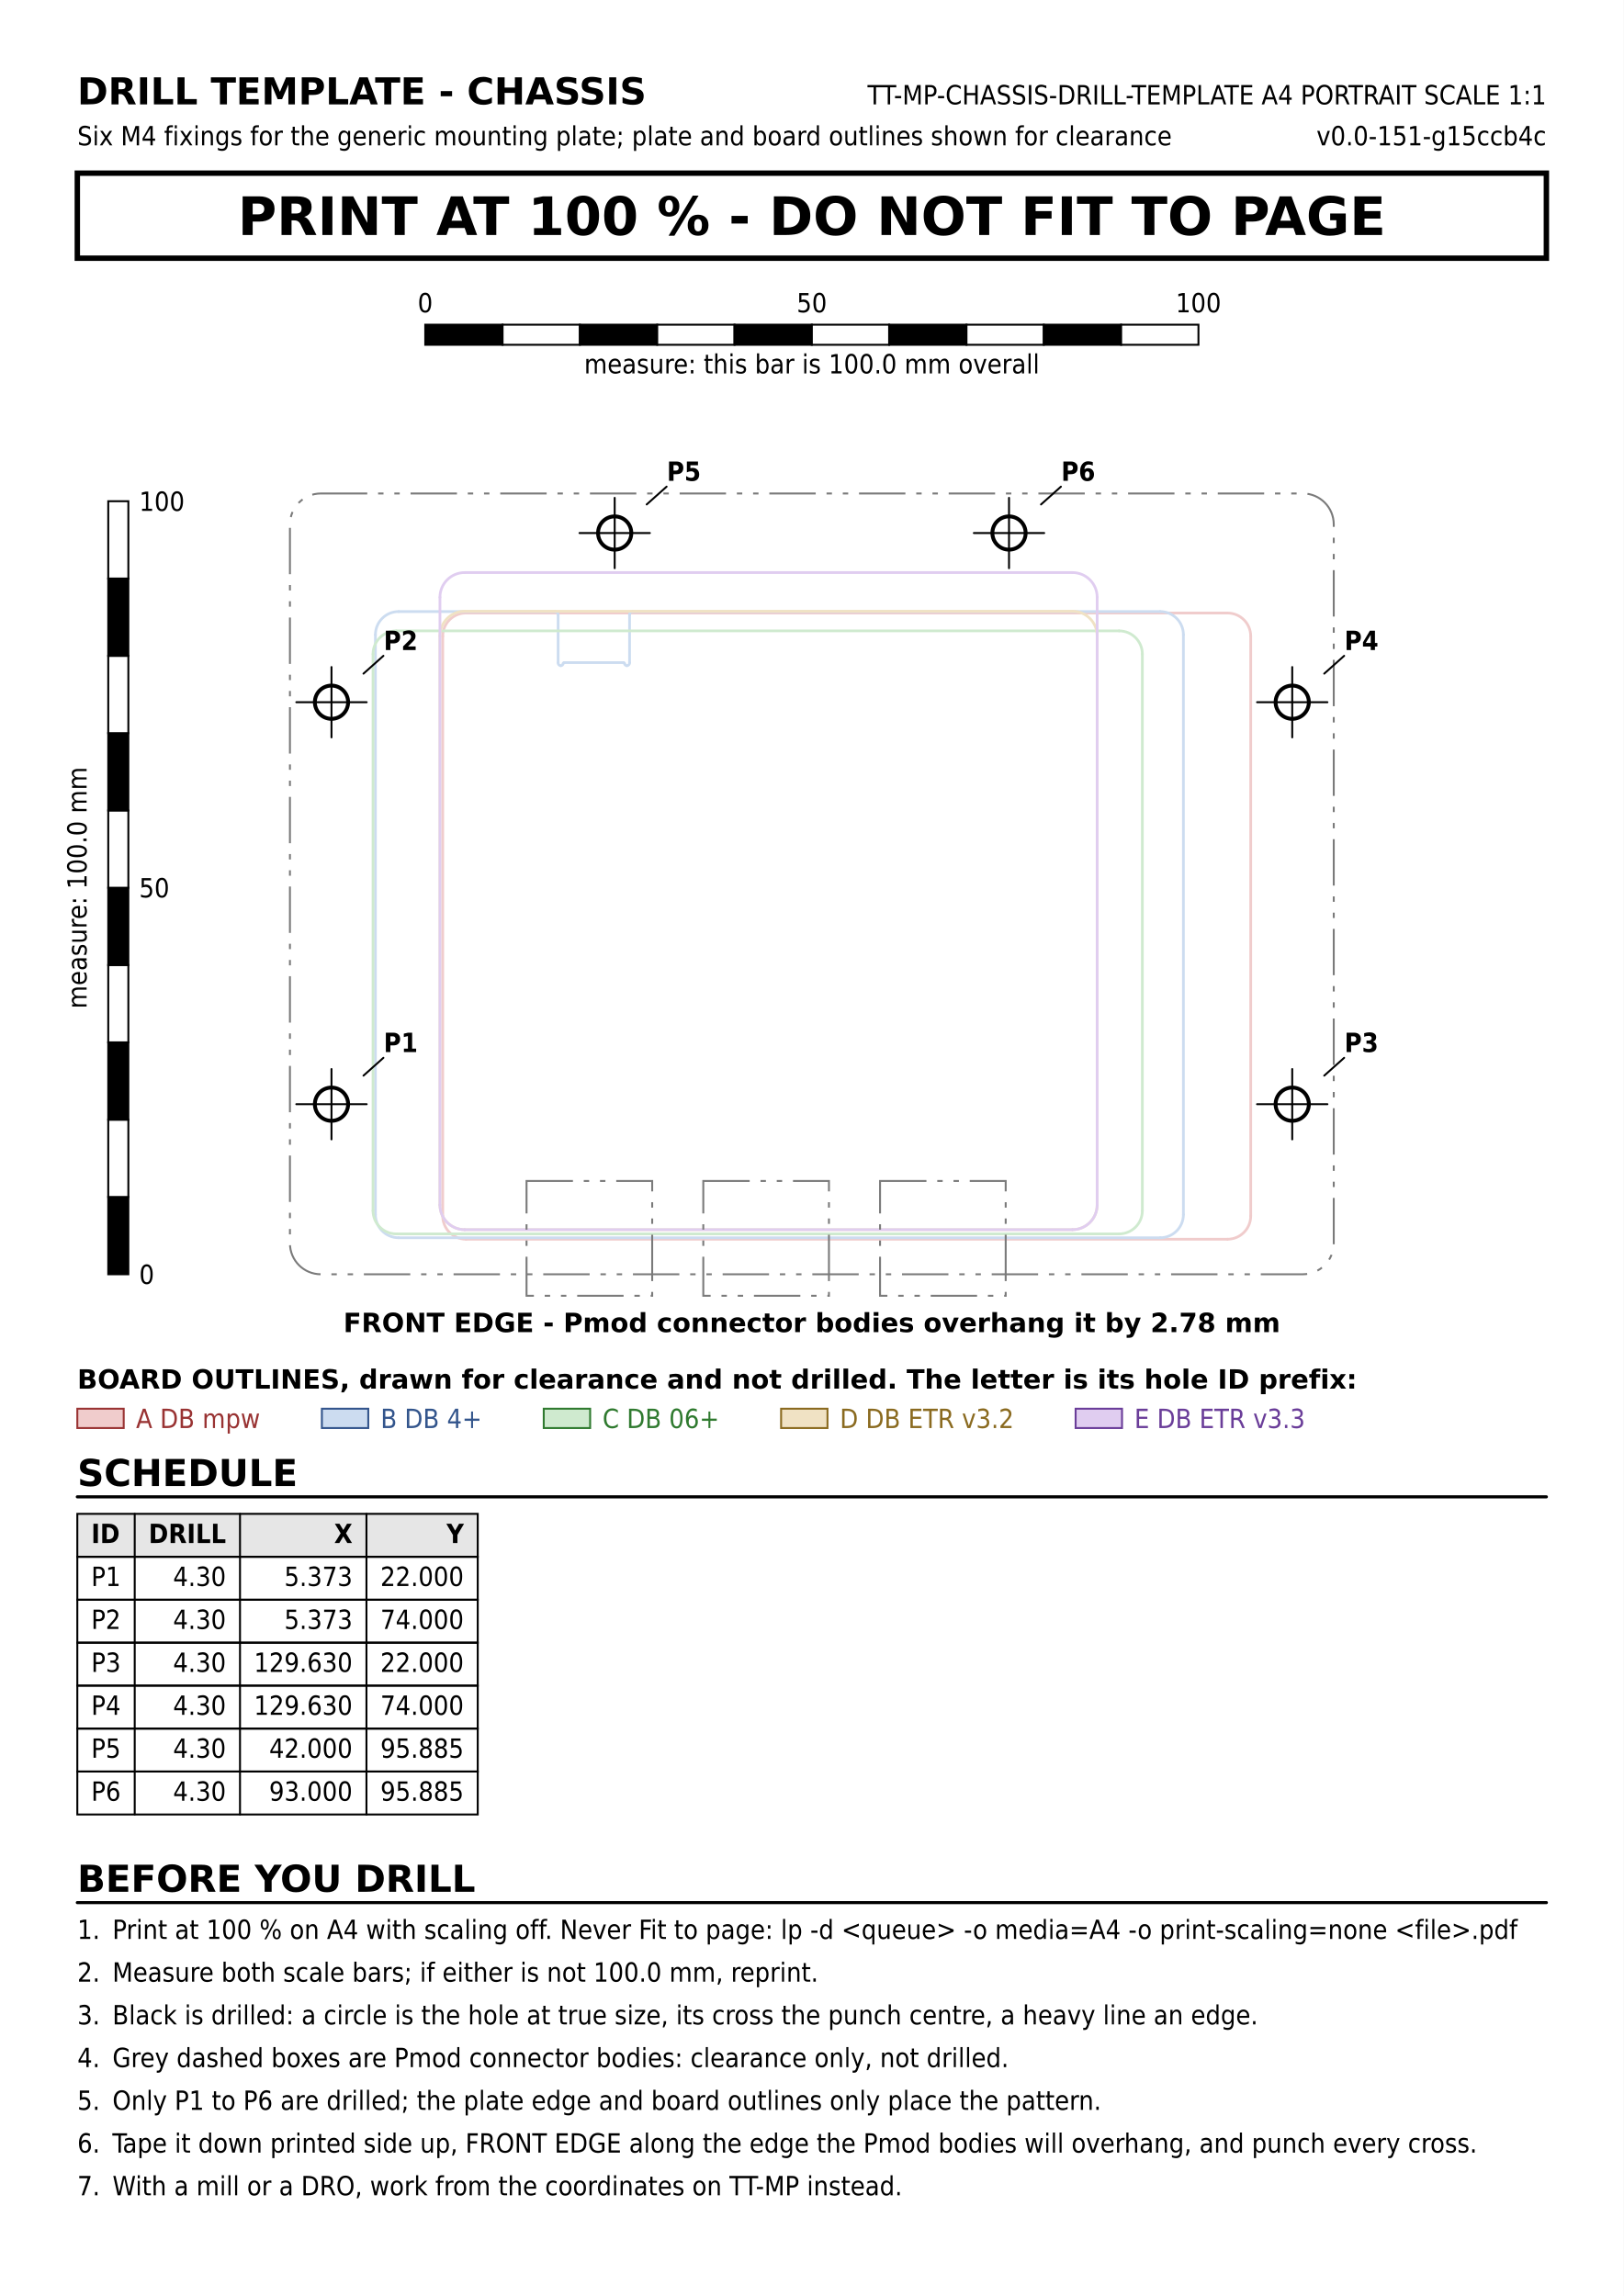
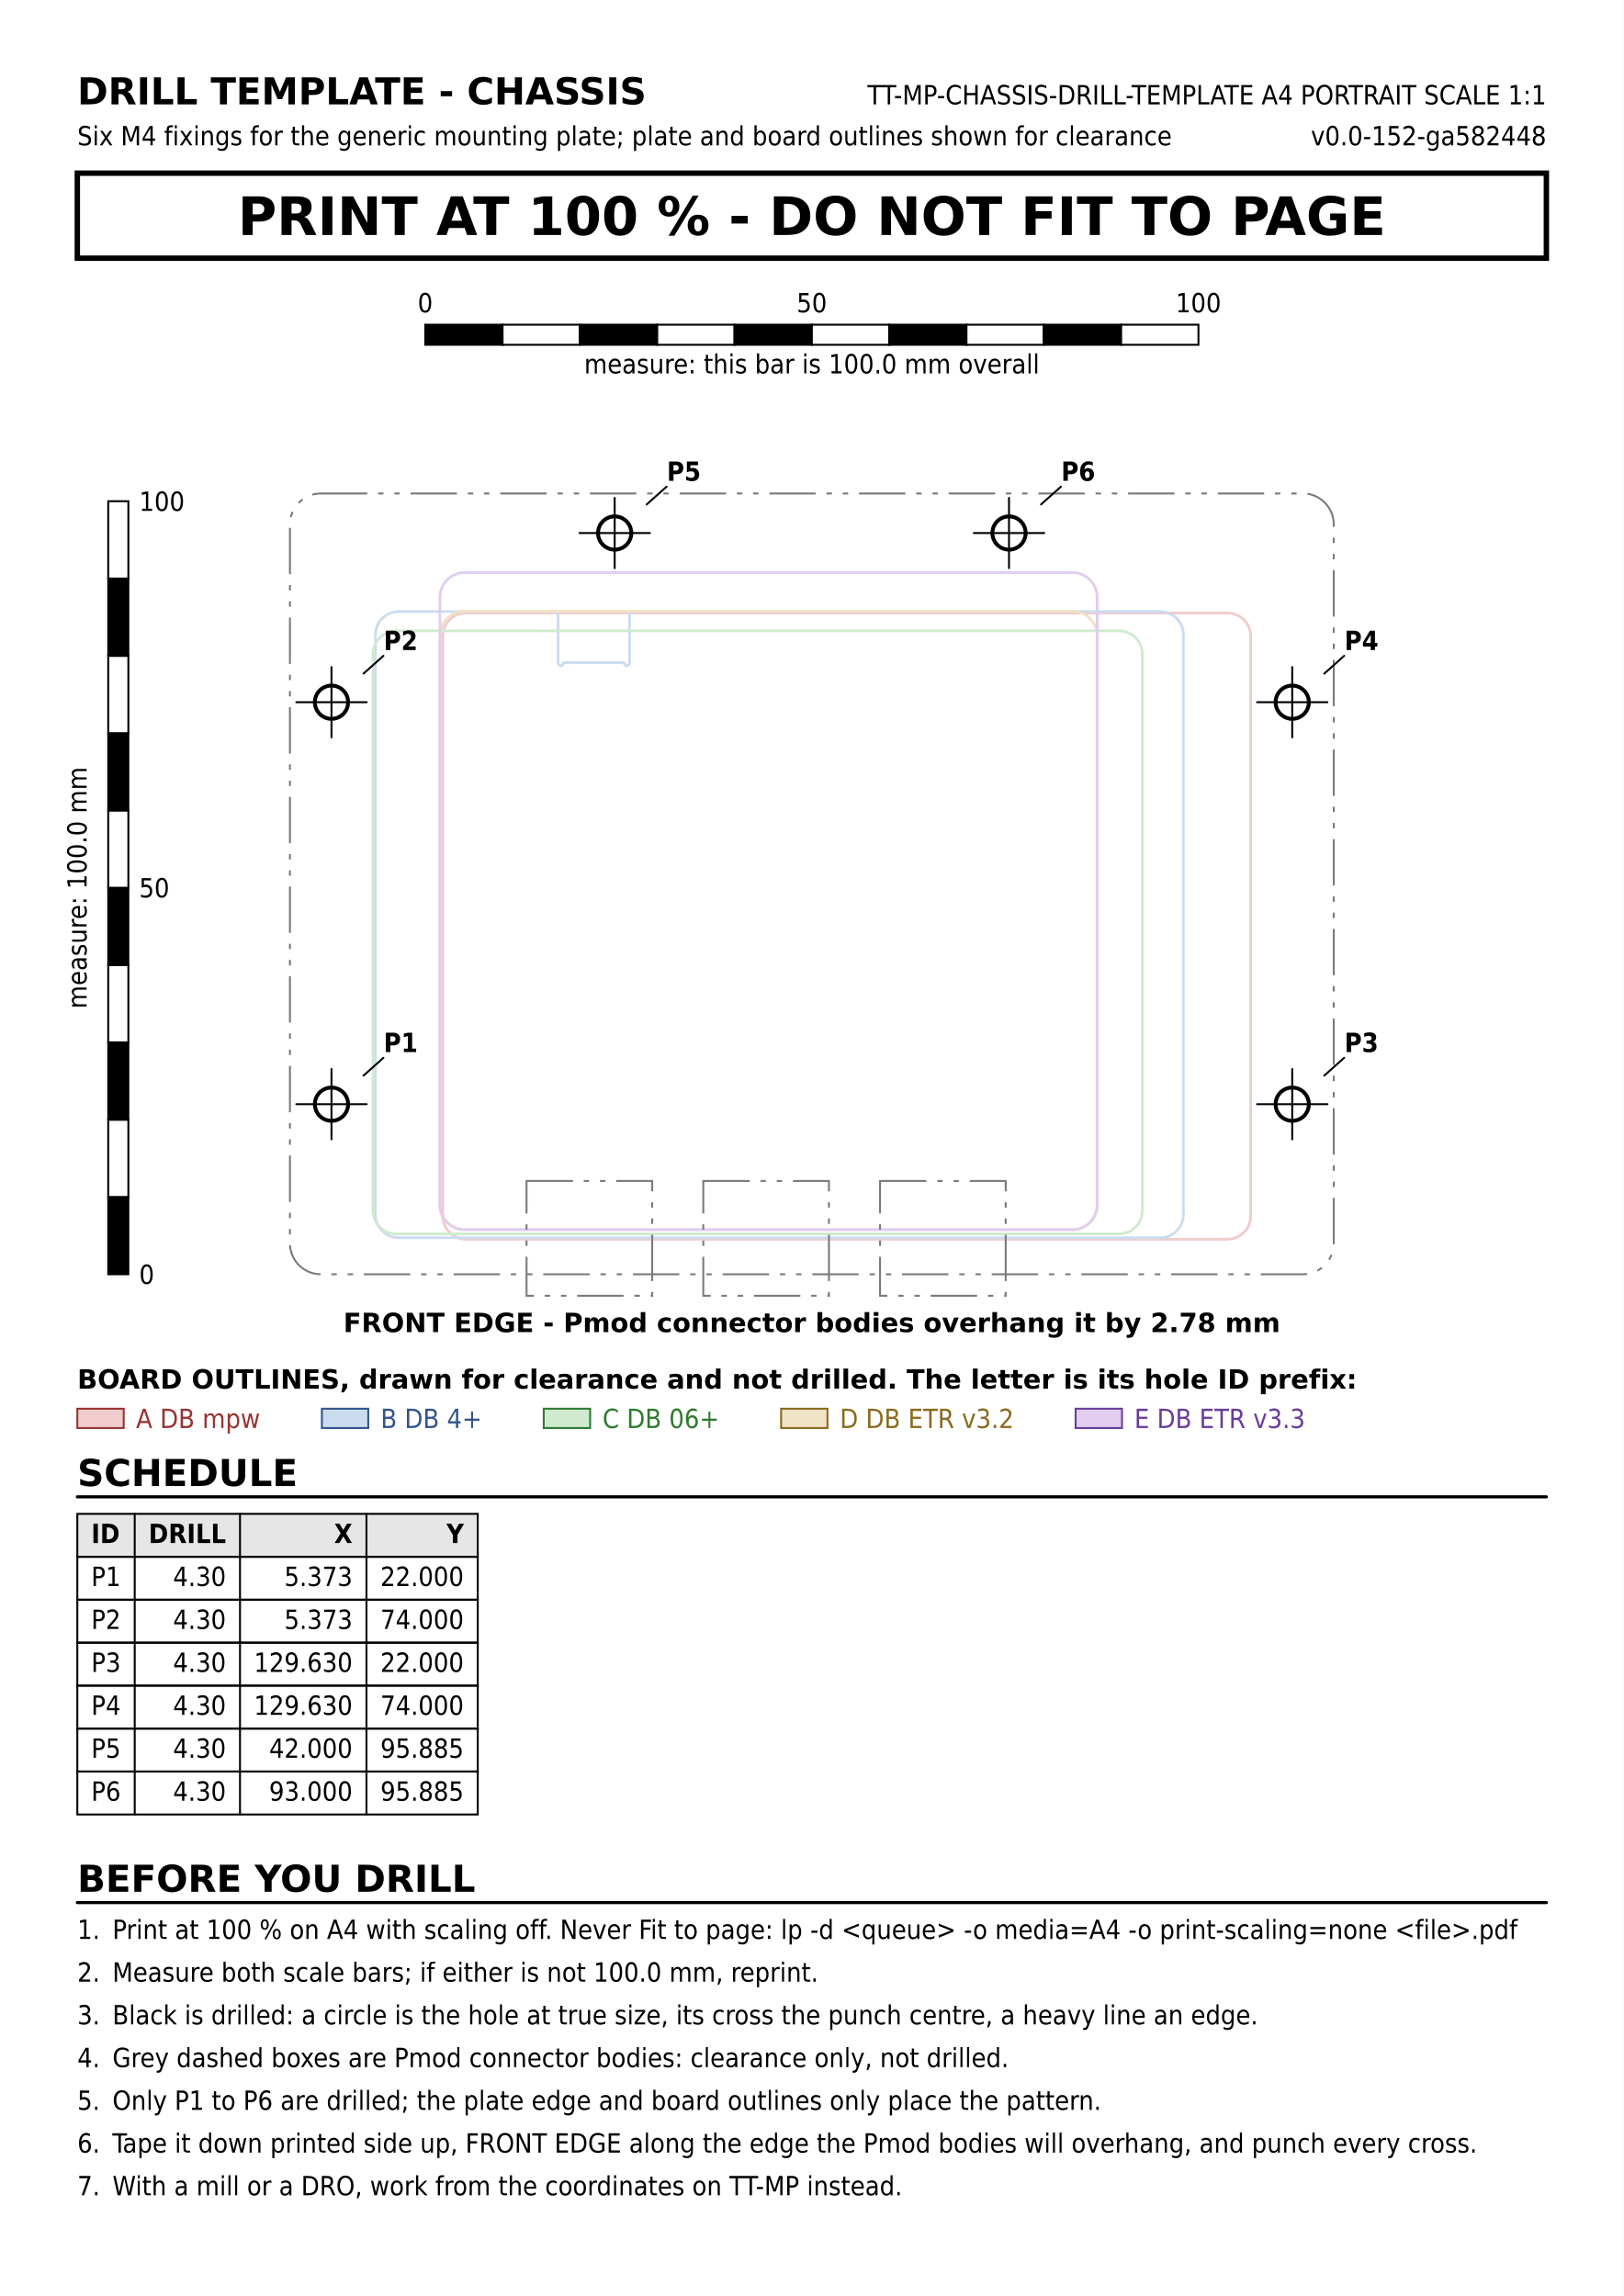
<svg xmlns="http://www.w3.org/2000/svg" version="1.1" width="210mm" height="297mm" viewBox="0 0 210 297">
  <rect width="100%" height="100%" fill="#ffffff" />
  <text x="10" y="13.5" font-family="DejaVu Sans, Liberation Sans, sans-serif" font-size="4.801" fill="#000000" text-anchor="start" font-weight="bold">DRILL TEMPLATE - CHASSIS</text>
  <text x="200" y="13.5" font-family="DejaVu Sans Condensed, DejaVu Sans, Liberation Sans, sans-serif" font-size="3.429" fill="#000000" text-anchor="end">TT-MP-CHASSIS-DRILL-TEMPLATE    A4 PORTRAIT    SCALE 1:1</text>
  <text x="10" y="18.8" font-family="DejaVu Sans Condensed, DejaVu Sans, Liberation Sans, sans-serif" font-size="3.429" fill="#000000" text-anchor="start">Six M4 fixings for the generic mounting plate; plate and board outlines shown for clearance</text>
-   <text x="200" y="18.8" font-family="DejaVu Sans Condensed, DejaVu Sans, Liberation Sans, sans-serif" font-size="3.429" fill="#000000" text-anchor="end">v0.0-151-g15ccb4c</text>
+   <text x="200" y="18.8" font-family="DejaVu Sans Condensed, DejaVu Sans, Liberation Sans, sans-serif" font-size="3.429" fill="#000000" text-anchor="end">v0.0-152-ga582448</text>
  <rect x="10" y="22.4" width="190" height="11" fill="none" stroke="#000000" stroke-width="0.7" />
  <text x="105" y="30.4" font-family="DejaVu Sans, Liberation Sans, sans-serif" font-size="6.859" fill="#000000" text-anchor="middle" font-weight="bold">PRINT AT 100 %   -   DO NOT FIT TO PAGE</text>
  <rect x="55" y="42" width="10" height="2.6" fill="#000000" stroke="#000000" stroke-width="0.25" />
  <rect x="65" y="42" width="10" height="2.6" fill="#ffffff" stroke="#000000" stroke-width="0.25" />
  <rect x="75" y="42" width="10" height="2.6" fill="#000000" stroke="#000000" stroke-width="0.25" />
  <rect x="85" y="42" width="10" height="2.6" fill="#ffffff" stroke="#000000" stroke-width="0.25" />
  <rect x="95" y="42" width="10" height="2.6" fill="#000000" stroke="#000000" stroke-width="0.25" />
  <rect x="105" y="42" width="10" height="2.6" fill="#ffffff" stroke="#000000" stroke-width="0.25" />
  <rect x="115" y="42" width="10" height="2.6" fill="#000000" stroke="#000000" stroke-width="0.25" />
  <rect x="125" y="42" width="10" height="2.6" fill="#ffffff" stroke="#000000" stroke-width="0.25" />
  <rect x="135" y="42" width="10" height="2.6" fill="#000000" stroke="#000000" stroke-width="0.25" />
  <rect x="145" y="42" width="10" height="2.6" fill="#ffffff" stroke="#000000" stroke-width="0.25" />
  <text x="55" y="40.4" font-family="DejaVu Sans Condensed, DejaVu Sans, Liberation Sans, sans-serif" font-size="3.429" fill="#000000" text-anchor="middle">0</text>
  <text x="105" y="40.4" font-family="DejaVu Sans Condensed, DejaVu Sans, Liberation Sans, sans-serif" font-size="3.429" fill="#000000" text-anchor="middle">50</text>
  <text x="155" y="40.4" font-family="DejaVu Sans Condensed, DejaVu Sans, Liberation Sans, sans-serif" font-size="3.429" fill="#000000" text-anchor="middle">100</text>
  <text x="105" y="48.3" font-family="DejaVu Sans Condensed, DejaVu Sans, Liberation Sans, sans-serif" font-size="3.429" fill="#000000" text-anchor="middle">measure: this bar is 100.0 mm overall</text>
  <line x1="60.26" y1="79.299" x2="158.76" y2="79.299" stroke="#f0cccc" stroke-width="0.35" stroke-linecap="round" />
  <line x1="158.76" y1="160.299" x2="60.26" y2="160.299" stroke="#f0cccc" stroke-width="0.35" stroke-linecap="round" />
  <line x1="161.76" y1="82.299" x2="161.76" y2="157.299" stroke="#f0cccc" stroke-width="0.35" stroke-linecap="round" />
  <line x1="57.26" y1="157.299" x2="57.26" y2="82.299" stroke="#f0cccc" stroke-width="0.35" stroke-linecap="round" />
  <path d="M 158.76 79.299 A 3 3 0 0 1 161.76 82.299" fill="none" stroke="#f0cccc" stroke-width="0.35" stroke-linejoin="round" stroke-linecap="round" />
  <path d="M 60.26 160.299 A 3 3 0 0 1 57.26 157.299" fill="none" stroke="#f0cccc" stroke-width="0.35" stroke-linejoin="round" stroke-linecap="round" />
  <path d="M 57.26 82.299 A 3 3 0 0 1 60.26 79.299" fill="none" stroke="#f0cccc" stroke-width="0.35" stroke-linejoin="round" stroke-linecap="round" />
  <path d="M 161.76 157.299 A 3 3 0 0 1 158.76 160.299" fill="none" stroke="#f0cccc" stroke-width="0.35" stroke-linejoin="round" stroke-linecap="round" />
  <line x1="81.825" y1="79.109" x2="150.055" y2="79.109" stroke="#ccdcf0" stroke-width="0.35" stroke-linecap="round" />
  <line x1="150.055" y1="160.109" x2="51.555" y2="160.109" stroke="#ccdcf0" stroke-width="0.35" stroke-linecap="round" />
  <line x1="153.055" y1="82.109" x2="153.055" y2="157.109" stroke="#ccdcf0" stroke-width="0.35" stroke-linecap="round" />
  <line x1="71.785" y1="79.109" x2="51.555" y2="79.109" stroke="#ccdcf0" stroke-width="0.35" stroke-linecap="round" />
  <line x1="48.555" y1="157.109" x2="48.555" y2="82.109" stroke="#ccdcf0" stroke-width="0.35" stroke-linecap="round" />
  <line x1="72.185" y1="85.71" x2="72.185" y2="79.51" stroke="#ccdcf0" stroke-width="0.35" stroke-linecap="round" />
  <line x1="80.625" y1="85.71" x2="72.985" y2="85.71" stroke="#ccdcf0" stroke-width="0.35" stroke-linecap="round" />
  <line x1="81.425" y1="79.51" x2="81.425" y2="85.71" stroke="#ccdcf0" stroke-width="0.35" stroke-linecap="round" />
  <path d="M 71.785 79.109 A 0.4 0.4 0 0 1 72.185 79.51" fill="none" stroke="#ccdcf0" stroke-width="0.35" stroke-linejoin="round" stroke-linecap="round" />
  <path d="M 81.425 79.51 A 0.4 0.4 0 0 1 81.825 79.109" fill="none" stroke="#ccdcf0" stroke-width="0.35" stroke-linejoin="round" stroke-linecap="round" />
  <path d="M 150.055 79.109 A 3 3 0 0 1 153.055 82.109" fill="none" stroke="#ccdcf0" stroke-width="0.35" stroke-linejoin="round" stroke-linecap="round" />
  <path d="M 51.555 160.109 A 3 3 0 0 1 48.555 157.109" fill="none" stroke="#ccdcf0" stroke-width="0.35" stroke-linejoin="round" stroke-linecap="round" />
  <path d="M 48.555 82.109 A 3 3 0 0 1 51.555 79.109" fill="none" stroke="#ccdcf0" stroke-width="0.35" stroke-linejoin="round" stroke-linecap="round" />
  <path d="M 153.055 157.109 A 3 3 0 0 1 150.055 160.109" fill="none" stroke="#ccdcf0" stroke-width="0.35" stroke-linejoin="round" stroke-linecap="round" />
  <path d="M 72.51 86.109 A 0.364 0.364 0 0 1 72.185 85.71" fill="none" stroke="#ccdcf0" stroke-width="0.35" stroke-linejoin="round" stroke-linecap="round" />
  <path d="M 72.835 85.829 A 0.303 0.303 0 0 1 72.51 86.109" fill="none" stroke="#ccdcf0" stroke-width="0.35" stroke-linejoin="round" stroke-linecap="round" />
  <path d="M 72.835 85.829 A 0.136 0.136 0 0 1 72.985 85.71" fill="none" stroke="#ccdcf0" stroke-width="0.35" stroke-linejoin="round" stroke-linecap="round" />
  <path d="M 80.625 85.71 A 0.136 0.136 0 0 1 80.775 85.829" fill="none" stroke="#ccdcf0" stroke-width="0.35" stroke-linejoin="round" stroke-linecap="round" />
  <path d="M 81.1 86.109 A 0.303 0.303 0 0 1 80.775 85.829" fill="none" stroke="#ccdcf0" stroke-width="0.35" stroke-linejoin="round" stroke-linecap="round" />
  <path d="M 81.425 85.71 A 0.364 0.364 0 0 1 81.1 86.109" fill="none" stroke="#ccdcf0" stroke-width="0.35" stroke-linejoin="round" stroke-linecap="round" />
  <line x1="51.245" y1="81.609" x2="144.745" y2="81.609" stroke="#cfeacf" stroke-width="0.35" stroke-linecap="round" />
  <line x1="144.745" y1="159.609" x2="51.245" y2="159.609" stroke="#cfeacf" stroke-width="0.35" stroke-linecap="round" />
  <line x1="147.745" y1="84.609" x2="147.745" y2="156.609" stroke="#cfeacf" stroke-width="0.35" stroke-linecap="round" />
  <line x1="48.245" y1="156.609" x2="48.245" y2="84.609" stroke="#cfeacf" stroke-width="0.35" stroke-linecap="round" />
  <path d="M 144.745 81.609 A 3 3 0 0 1 147.745 84.609" fill="none" stroke="#cfeacf" stroke-width="0.35" stroke-linejoin="round" stroke-linecap="round" />
  <path d="M 51.245 159.609 A 3 3 0 0 1 48.245 156.609" fill="none" stroke="#cfeacf" stroke-width="0.35" stroke-linejoin="round" stroke-linecap="round" />
  <path d="M 48.245 84.609 A 3 3 0 0 1 51.245 81.609" fill="none" stroke="#cfeacf" stroke-width="0.35" stroke-linejoin="round" stroke-linecap="round" />
  <path d="M 147.745 156.609 A 3 3 0 0 1 144.745 159.609" fill="none" stroke="#cfeacf" stroke-width="0.35" stroke-linejoin="round" stroke-linecap="round" />
  <line x1="138.7" y1="159.065" x2="60.1" y2="159.065" stroke="#f0e2c4" stroke-width="0.35" stroke-linecap="round" />
  <line x1="56.9" y1="155.864" x2="56.9" y2="82.264" stroke="#f0e2c4" stroke-width="0.35" stroke-linecap="round" />
  <line x1="141.9" y1="82.264" x2="141.9" y2="155.864" stroke="#f0e2c4" stroke-width="0.35" stroke-linecap="round" />
  <line x1="60.1" y1="79.064" x2="138.7" y2="79.064" stroke="#f0e2c4" stroke-width="0.35" stroke-linecap="round" />
  <path d="M 60.1 159.065 A 3.2 3.2 0 0 1 56.9 155.864" fill="none" stroke="#f0e2c4" stroke-width="0.35" stroke-linejoin="round" stroke-linecap="round" />
  <path d="M 141.9 155.864 A 3.2 3.2 0 0 1 138.7 159.065" fill="none" stroke="#f0e2c4" stroke-width="0.35" stroke-linejoin="round" stroke-linecap="round" />
  <path d="M 138.7 79.064 A 3.2 3.2 0 0 1 141.9 82.264" fill="none" stroke="#f0e2c4" stroke-width="0.35" stroke-linejoin="round" stroke-linecap="round" />
  <path d="M 56.9 82.264 A 3.2 3.2 0 0 1 60.1 79.064" fill="none" stroke="#f0e2c4" stroke-width="0.35" stroke-linejoin="round" stroke-linecap="round" />
  <line x1="56.9" y1="155.864" x2="56.9" y2="77.264" stroke="#e0cdf0" stroke-width="0.35" stroke-linecap="round" />
  <line x1="60.1" y1="74.064" x2="138.7" y2="74.064" stroke="#e0cdf0" stroke-width="0.35" stroke-linecap="round" />
  <line x1="138.7" y1="159.065" x2="60.1" y2="159.065" stroke="#e0cdf0" stroke-width="0.35" stroke-linecap="round" />
  <line x1="141.9" y1="77.264" x2="141.9" y2="155.864" stroke="#e0cdf0" stroke-width="0.35" stroke-linecap="round" />
  <path d="M 56.9 77.264 A 3.2 3.2 0 0 1 60.1 74.064" fill="none" stroke="#e0cdf0" stroke-width="0.35" stroke-linejoin="round" stroke-linecap="round" />
  <path d="M 60.1 159.065 A 3.2 3.2 0 0 1 56.9 155.864" fill="none" stroke="#e0cdf0" stroke-width="0.35" stroke-linejoin="round" stroke-linecap="round" />
  <path d="M 138.7 74.064 A 3.2 3.2 0 0 1 141.9 77.264" fill="none" stroke="#e0cdf0" stroke-width="0.35" stroke-linejoin="round" stroke-linecap="round" />
  <path d="M 141.9 155.864 A 3.2 3.2 0 0 1 138.7 159.065" fill="none" stroke="#e0cdf0" stroke-width="0.35" stroke-linejoin="round" stroke-linecap="round" />
  <rect x="68.1" y="152.764" width="16.25" height="14.85" fill="none" stroke="#7a7a7a" stroke-width="0.25" stroke-dasharray="6.0,1.4,0.7,1.4,0.7,1.4" />
  <rect x="90.96" y="152.764" width="16.25" height="14.85" fill="none" stroke="#7a7a7a" stroke-width="0.25" stroke-dasharray="6.0,1.4,0.7,1.4,0.7,1.4" />
  <rect x="113.82" y="152.764" width="16.25" height="14.85" fill="none" stroke="#7a7a7a" stroke-width="0.25" stroke-dasharray="6.0,1.4,0.7,1.4,0.7,1.4" />
  <rect x="37.5" y="63.834" width="135" height="101" fill="none" stroke="#7a7a7a" stroke-width="0.25" stroke-dasharray="6.0,1.4,0.7,1.4,0.7,1.4" rx="4" ry="4" />
  <circle cx="42.873" cy="142.834" r="2.15" fill="#ffffff" stroke="#000000" stroke-width="0.5" />
  <line x1="38.323" y1="142.834" x2="47.423" y2="142.834" stroke="#000000" stroke-width="0.25" stroke-linecap="round" />
  <line x1="42.873" y1="147.385" x2="42.873" y2="138.285" stroke="#000000" stroke-width="0.25" stroke-linecap="round" />
  <circle cx="42.873" cy="90.835" r="2.15" fill="#ffffff" stroke="#000000" stroke-width="0.5" />
  <line x1="38.323" y1="90.835" x2="47.423" y2="90.835" stroke="#000000" stroke-width="0.25" stroke-linecap="round" />
  <line x1="42.873" y1="95.385" x2="42.873" y2="86.284" stroke="#000000" stroke-width="0.25" stroke-linecap="round" />
  <circle cx="167.13" cy="142.834" r="2.15" fill="#ffffff" stroke="#000000" stroke-width="0.5" />
  <line x1="162.58" y1="142.834" x2="171.68" y2="142.834" stroke="#000000" stroke-width="0.25" stroke-linecap="round" />
  <line x1="167.13" y1="147.385" x2="167.13" y2="138.285" stroke="#000000" stroke-width="0.25" stroke-linecap="round" />
  <circle cx="167.13" cy="90.835" r="2.15" fill="#ffffff" stroke="#000000" stroke-width="0.5" />
  <line x1="162.58" y1="90.835" x2="171.68" y2="90.835" stroke="#000000" stroke-width="0.25" stroke-linecap="round" />
  <line x1="167.13" y1="95.385" x2="167.13" y2="86.284" stroke="#000000" stroke-width="0.25" stroke-linecap="round" />
  <circle cx="79.5" cy="68.95" r="2.15" fill="#ffffff" stroke="#000000" stroke-width="0.5" />
  <line x1="74.95" y1="68.95" x2="84.05" y2="68.95" stroke="#000000" stroke-width="0.25" stroke-linecap="round" />
  <line x1="79.5" y1="73.499" x2="79.5" y2="64.4" stroke="#000000" stroke-width="0.25" stroke-linecap="round" />
  <circle cx="130.5" cy="68.95" r="2.15" fill="#ffffff" stroke="#000000" stroke-width="0.5" />
  <line x1="125.95" y1="68.95" x2="135.05" y2="68.95" stroke="#000000" stroke-width="0.25" stroke-linecap="round" />
  <line x1="130.5" y1="73.499" x2="130.5" y2="64.4" stroke="#000000" stroke-width="0.25" stroke-linecap="round" />
  <text x="105" y="172.315" font-family="DejaVu Sans, Liberation Sans, sans-serif" font-size="3.429" fill="#000000" text-anchor="middle" font-weight="bold">FRONT EDGE   -   Pmod connector bodies overhang it by 2.78 mm</text>
  <line x1="47.012" y1="139.137" x2="49.587" y2="136.836" stroke="#000000" stroke-width="0.25" stroke-linecap="round" />
  <text x="51.827" y="136.084" font-family="DejaVu Sans Condensed, DejaVu Sans, Liberation Sans, sans-serif" font-size="3.429" fill="#000000" text-anchor="middle" font-weight="bold">P1</text>
  <line x1="47.012" y1="87.137" x2="49.587" y2="84.836" stroke="#000000" stroke-width="0.25" stroke-linecap="round" />
  <text x="51.827" y="84.085" font-family="DejaVu Sans Condensed, DejaVu Sans, Liberation Sans, sans-serif" font-size="3.429" fill="#000000" text-anchor="middle" font-weight="bold">P2</text>
  <line x1="171.269" y1="139.137" x2="173.844" y2="136.836" stroke="#000000" stroke-width="0.25" stroke-linecap="round" />
  <text x="176.084" y="136.084" font-family="DejaVu Sans Condensed, DejaVu Sans, Liberation Sans, sans-serif" font-size="3.429" fill="#000000" text-anchor="middle" font-weight="bold">P3</text>
  <line x1="171.269" y1="87.137" x2="173.844" y2="84.836" stroke="#000000" stroke-width="0.25" stroke-linecap="round" />
  <text x="176.084" y="84.085" font-family="DejaVu Sans Condensed, DejaVu Sans, Liberation Sans, sans-serif" font-size="3.429" fill="#000000" text-anchor="middle" font-weight="bold">P4</text>
  <line x1="83.639" y1="65.252" x2="86.214" y2="62.951" stroke="#000000" stroke-width="0.25" stroke-linecap="round" />
  <text x="88.454" y="62.2" font-family="DejaVu Sans Condensed, DejaVu Sans, Liberation Sans, sans-serif" font-size="3.429" fill="#000000" text-anchor="middle" font-weight="bold">P5</text>
  <line x1="134.639" y1="65.252" x2="137.214" y2="62.951" stroke="#000000" stroke-width="0.25" stroke-linecap="round" />
  <text x="139.454" y="62.2" font-family="DejaVu Sans Condensed, DejaVu Sans, Liberation Sans, sans-serif" font-size="3.429" fill="#000000" text-anchor="middle" font-weight="bold">P6</text>
  <rect x="14" y="154.834" width="2.6" height="10" fill="#000000" stroke="#000000" stroke-width="0.25" />
  <rect x="14" y="144.834" width="2.6" height="10" fill="#ffffff" stroke="#000000" stroke-width="0.25" />
  <rect x="14" y="134.834" width="2.6" height="10" fill="#000000" stroke="#000000" stroke-width="0.25" />
  <rect x="14" y="124.835" width="2.6" height="10" fill="#ffffff" stroke="#000000" stroke-width="0.25" />
  <rect x="14" y="114.835" width="2.6" height="10" fill="#000000" stroke="#000000" stroke-width="0.25" />
  <rect x="14" y="104.835" width="2.6" height="10" fill="#ffffff" stroke="#000000" stroke-width="0.25" />
  <rect x="14" y="94.835" width="2.6" height="10" fill="#000000" stroke="#000000" stroke-width="0.25" />
  <rect x="14" y="84.835" width="2.6" height="10" fill="#ffffff" stroke="#000000" stroke-width="0.25" />
  <rect x="14" y="74.835" width="2.6" height="10" fill="#000000" stroke="#000000" stroke-width="0.25" />
  <rect x="14" y="64.835" width="2.6" height="10" fill="#ffffff" stroke="#000000" stroke-width="0.25" />
  <text x="18" y="166.084" font-family="DejaVu Sans Condensed, DejaVu Sans, Liberation Sans, sans-serif" font-size="3.429" fill="#000000" text-anchor="start">0</text>
  <text x="18" y="116.085" font-family="DejaVu Sans Condensed, DejaVu Sans, Liberation Sans, sans-serif" font-size="3.429" fill="#000000" text-anchor="start">50</text>
  <text x="18" y="66.085" font-family="DejaVu Sans Condensed, DejaVu Sans, Liberation Sans, sans-serif" font-size="3.429" fill="#000000" text-anchor="start">100</text>
  <text x="11.2" y="114.835" font-family="DejaVu Sans Condensed, DejaVu Sans, Liberation Sans, sans-serif" font-size="3.429" fill="#000000" text-anchor="middle" transform="rotate(-90 11.2 114.8345)">measure: 100.0 mm</text>
  <text x="10" y="179.624" font-family="DejaVu Sans, Liberation Sans, sans-serif" font-size="3.429" fill="#000000" text-anchor="start" font-weight="bold">BOARD OUTLINES, drawn for clearance and not drilled. The letter is its hole ID prefix:</text>
  <rect x="10" y="182.224" width="6" height="2.5" fill="#f0cccc" stroke="#993333" stroke-width="0.25" />
  <text x="17.6" y="184.724" font-family="DejaVu Sans Condensed, DejaVu Sans, Liberation Sans, sans-serif" font-size="3.429" fill="#993333" text-anchor="start">A  DB mpw</text>
  <rect x="41.63" y="182.224" width="6" height="2.5" fill="#ccdcf0" stroke="#33558c" stroke-width="0.25" />
  <text x="49.23" y="184.724" font-family="DejaVu Sans Condensed, DejaVu Sans, Liberation Sans, sans-serif" font-size="3.429" fill="#33558c" text-anchor="start">B  DB 4+</text>
  <rect x="70.325" y="182.224" width="6" height="2.5" fill="#cfeacf" stroke="#2f7a2f" stroke-width="0.25" />
  <text x="77.925" y="184.724" font-family="DejaVu Sans Condensed, DejaVu Sans, Liberation Sans, sans-serif" font-size="3.429" fill="#2f7a2f" text-anchor="start">C  DB 06+</text>
  <rect x="101.022" y="182.224" width="6" height="2.5" fill="#f0e2c4" stroke="#8a6a1f" stroke-width="0.25" />
  <text x="108.622" y="184.724" font-family="DejaVu Sans Condensed, DejaVu Sans, Liberation Sans, sans-serif" font-size="3.429" fill="#8a6a1f" text-anchor="start">D  DB ETR v3.2</text>
  <rect x="139.115" y="182.224" width="6" height="2.5" fill="#e0cdf0" stroke="#6a3d99" stroke-width="0.25" />
  <text x="146.715" y="184.724" font-family="DejaVu Sans Condensed, DejaVu Sans, Liberation Sans, sans-serif" font-size="3.429" fill="#6a3d99" text-anchor="start">E  DB ETR v3.3</text>
  <text x="10" y="192.224" font-family="DejaVu Sans, Liberation Sans, sans-serif" font-size="4.801" fill="#000000" text-anchor="start" font-weight="bold">SCHEDULE</text>
  <line x1="10" y1="193.624" x2="200" y2="193.624" stroke="#000000" stroke-width="0.4" stroke-linecap="round" />
  <rect x="10" y="195.824" width="51.787" height="5.556" fill="#e6e6e6" stroke="#000000" stroke-width="0.25" />
  <text x="11.8" y="199.602" font-family="DejaVu Sans Condensed, DejaVu Sans, Liberation Sans, sans-serif" font-size="3.429" fill="#000000" text-anchor="start" font-weight="bold">ID</text>
  <text x="29.24" y="199.602" font-family="DejaVu Sans Condensed, DejaVu Sans, Liberation Sans, sans-serif" font-size="3.429" fill="#000000" text-anchor="end" font-weight="bold">DRILL</text>
  <text x="45.595" y="199.602" font-family="DejaVu Sans Condensed, DejaVu Sans, Liberation Sans, sans-serif" font-size="3.429" fill="#000000" text-anchor="end" font-weight="bold">X</text>
  <text x="59.987" y="199.602" font-family="DejaVu Sans Condensed, DejaVu Sans, Liberation Sans, sans-serif" font-size="3.429" fill="#000000" text-anchor="end" font-weight="bold">Y</text>
  <rect x="10" y="201.379" width="51.787" height="5.556" fill="none" stroke="#000000" stroke-width="0.25" />
  <text x="11.8" y="205.157" font-family="DejaVu Sans Condensed, DejaVu Sans, Liberation Sans, sans-serif" font-size="3.429" fill="#000000" text-anchor="start">P1</text>
  <text x="29.24" y="205.157" font-family="DejaVu Sans Condensed, DejaVu Sans, Liberation Sans, sans-serif" font-size="3.429" fill="#000000" text-anchor="end">4.30</text>
  <text x="45.595" y="205.157" font-family="DejaVu Sans Condensed, DejaVu Sans, Liberation Sans, sans-serif" font-size="3.429" fill="#000000" text-anchor="end">5.373</text>
  <text x="59.987" y="205.157" font-family="DejaVu Sans Condensed, DejaVu Sans, Liberation Sans, sans-serif" font-size="3.429" fill="#000000" text-anchor="end">22.000</text>
  <rect x="10" y="206.935" width="51.787" height="5.556" fill="none" stroke="#000000" stroke-width="0.25" />
  <text x="11.8" y="210.713" font-family="DejaVu Sans Condensed, DejaVu Sans, Liberation Sans, sans-serif" font-size="3.429" fill="#000000" text-anchor="start">P2</text>
  <text x="29.24" y="210.713" font-family="DejaVu Sans Condensed, DejaVu Sans, Liberation Sans, sans-serif" font-size="3.429" fill="#000000" text-anchor="end">4.30</text>
  <text x="45.595" y="210.713" font-family="DejaVu Sans Condensed, DejaVu Sans, Liberation Sans, sans-serif" font-size="3.429" fill="#000000" text-anchor="end">5.373</text>
  <text x="59.987" y="210.713" font-family="DejaVu Sans Condensed, DejaVu Sans, Liberation Sans, sans-serif" font-size="3.429" fill="#000000" text-anchor="end">74.000</text>
  <rect x="10" y="212.49" width="51.787" height="5.556" fill="none" stroke="#000000" stroke-width="0.25" />
  <text x="11.8" y="216.268" font-family="DejaVu Sans Condensed, DejaVu Sans, Liberation Sans, sans-serif" font-size="3.429" fill="#000000" text-anchor="start">P3</text>
  <text x="29.24" y="216.268" font-family="DejaVu Sans Condensed, DejaVu Sans, Liberation Sans, sans-serif" font-size="3.429" fill="#000000" text-anchor="end">4.30</text>
  <text x="45.595" y="216.268" font-family="DejaVu Sans Condensed, DejaVu Sans, Liberation Sans, sans-serif" font-size="3.429" fill="#000000" text-anchor="end">129.630</text>
  <text x="59.987" y="216.268" font-family="DejaVu Sans Condensed, DejaVu Sans, Liberation Sans, sans-serif" font-size="3.429" fill="#000000" text-anchor="end">22.000</text>
  <rect x="10" y="218.046" width="51.787" height="5.556" fill="none" stroke="#000000" stroke-width="0.25" />
  <text x="11.8" y="221.824" font-family="DejaVu Sans Condensed, DejaVu Sans, Liberation Sans, sans-serif" font-size="3.429" fill="#000000" text-anchor="start">P4</text>
  <text x="29.24" y="221.824" font-family="DejaVu Sans Condensed, DejaVu Sans, Liberation Sans, sans-serif" font-size="3.429" fill="#000000" text-anchor="end">4.30</text>
  <text x="45.595" y="221.824" font-family="DejaVu Sans Condensed, DejaVu Sans, Liberation Sans, sans-serif" font-size="3.429" fill="#000000" text-anchor="end">129.630</text>
  <text x="59.987" y="221.824" font-family="DejaVu Sans Condensed, DejaVu Sans, Liberation Sans, sans-serif" font-size="3.429" fill="#000000" text-anchor="end">74.000</text>
  <rect x="10" y="223.602" width="51.787" height="5.556" fill="none" stroke="#000000" stroke-width="0.25" />
  <text x="11.8" y="227.379" font-family="DejaVu Sans Condensed, DejaVu Sans, Liberation Sans, sans-serif" font-size="3.429" fill="#000000" text-anchor="start">P5</text>
  <text x="29.24" y="227.379" font-family="DejaVu Sans Condensed, DejaVu Sans, Liberation Sans, sans-serif" font-size="3.429" fill="#000000" text-anchor="end">4.30</text>
  <text x="45.595" y="227.379" font-family="DejaVu Sans Condensed, DejaVu Sans, Liberation Sans, sans-serif" font-size="3.429" fill="#000000" text-anchor="end">42.000</text>
  <text x="59.987" y="227.379" font-family="DejaVu Sans Condensed, DejaVu Sans, Liberation Sans, sans-serif" font-size="3.429" fill="#000000" text-anchor="end">95.885</text>
  <rect x="10" y="229.157" width="51.787" height="5.556" fill="none" stroke="#000000" stroke-width="0.25" />
  <text x="11.8" y="232.935" font-family="DejaVu Sans Condensed, DejaVu Sans, Liberation Sans, sans-serif" font-size="3.429" fill="#000000" text-anchor="start">P6</text>
  <text x="29.24" y="232.935" font-family="DejaVu Sans Condensed, DejaVu Sans, Liberation Sans, sans-serif" font-size="3.429" fill="#000000" text-anchor="end">4.30</text>
  <text x="45.595" y="232.935" font-family="DejaVu Sans Condensed, DejaVu Sans, Liberation Sans, sans-serif" font-size="3.429" fill="#000000" text-anchor="end">93.000</text>
  <text x="59.987" y="232.935" font-family="DejaVu Sans Condensed, DejaVu Sans, Liberation Sans, sans-serif" font-size="3.429" fill="#000000" text-anchor="end">95.885</text>
  <line x1="17.423" y1="195.824" x2="17.423" y2="234.713" stroke="#000000" stroke-width="0.25" stroke-linecap="round" />
  <line x1="31.04" y1="195.824" x2="31.04" y2="234.713" stroke="#000000" stroke-width="0.25" stroke-linecap="round" />
  <line x1="47.395" y1="195.824" x2="47.395" y2="234.713" stroke="#000000" stroke-width="0.25" stroke-linecap="round" />
  <text x="10" y="244.713" font-family="DejaVu Sans, Liberation Sans, sans-serif" font-size="4.801" fill="#000000" text-anchor="start" font-weight="bold">BEFORE YOU DRILL</text>
  <line x1="10" y1="246.113" x2="200" y2="246.113" stroke="#000000" stroke-width="0.4" stroke-linecap="round" />
  <text x="10" y="250.813" font-family="DejaVu Sans Condensed, DejaVu Sans, Liberation Sans, sans-serif" font-size="3.429" fill="#000000" text-anchor="start">1.</text>
  <text x="14.542" y="250.813" font-family="DejaVu Sans Condensed, DejaVu Sans, Liberation Sans, sans-serif" font-size="3.429" fill="#000000" text-anchor="start">Print at 100 % on A4 with scaling off. Never Fit to page: lp -d &lt;queue&gt; -o media=A4 -o print-scaling=none &lt;file&gt;.pdf</text>
  <text x="10" y="256.339" font-family="DejaVu Sans Condensed, DejaVu Sans, Liberation Sans, sans-serif" font-size="3.429" fill="#000000" text-anchor="start">2.</text>
  <text x="14.542" y="256.339" font-family="DejaVu Sans Condensed, DejaVu Sans, Liberation Sans, sans-serif" font-size="3.429" fill="#000000" text-anchor="start">Measure both scale bars; if either is not 100.0 mm, reprint.</text>
  <text x="10" y="261.866" font-family="DejaVu Sans Condensed, DejaVu Sans, Liberation Sans, sans-serif" font-size="3.429" fill="#000000" text-anchor="start">3.</text>
  <text x="14.542" y="261.866" font-family="DejaVu Sans Condensed, DejaVu Sans, Liberation Sans, sans-serif" font-size="3.429" fill="#000000" text-anchor="start">Black is drilled: a circle is the hole at true size, its cross the punch centre, a heavy line an edge.</text>
  <text x="10" y="267.393" font-family="DejaVu Sans Condensed, DejaVu Sans, Liberation Sans, sans-serif" font-size="3.429" fill="#000000" text-anchor="start">4.</text>
  <text x="14.542" y="267.393" font-family="DejaVu Sans Condensed, DejaVu Sans, Liberation Sans, sans-serif" font-size="3.429" fill="#000000" text-anchor="start">Grey dashed boxes are Pmod connector bodies: clearance only, not drilled.</text>
  <text x="10" y="272.92" font-family="DejaVu Sans Condensed, DejaVu Sans, Liberation Sans, sans-serif" font-size="3.429" fill="#000000" text-anchor="start">5.</text>
  <text x="14.542" y="272.92" font-family="DejaVu Sans Condensed, DejaVu Sans, Liberation Sans, sans-serif" font-size="3.429" fill="#000000" text-anchor="start">Only P1 to P6 are drilled; the plate edge and board outlines only place the pattern.</text>
  <text x="10" y="278.447" font-family="DejaVu Sans Condensed, DejaVu Sans, Liberation Sans, sans-serif" font-size="3.429" fill="#000000" text-anchor="start">6.</text>
  <text x="14.542" y="278.447" font-family="DejaVu Sans Condensed, DejaVu Sans, Liberation Sans, sans-serif" font-size="3.429" fill="#000000" text-anchor="start">Tape it down printed side up, FRONT EDGE along the edge the Pmod bodies will overhang, and punch every cross.</text>
  <text x="10" y="283.973" font-family="DejaVu Sans Condensed, DejaVu Sans, Liberation Sans, sans-serif" font-size="3.429" fill="#000000" text-anchor="start">7.</text>
  <text x="14.542" y="283.973" font-family="DejaVu Sans Condensed, DejaVu Sans, Liberation Sans, sans-serif" font-size="3.429" fill="#000000" text-anchor="start">With a mill or a DRO, work from the coordinates on TT-MP instead.</text>
</svg>
